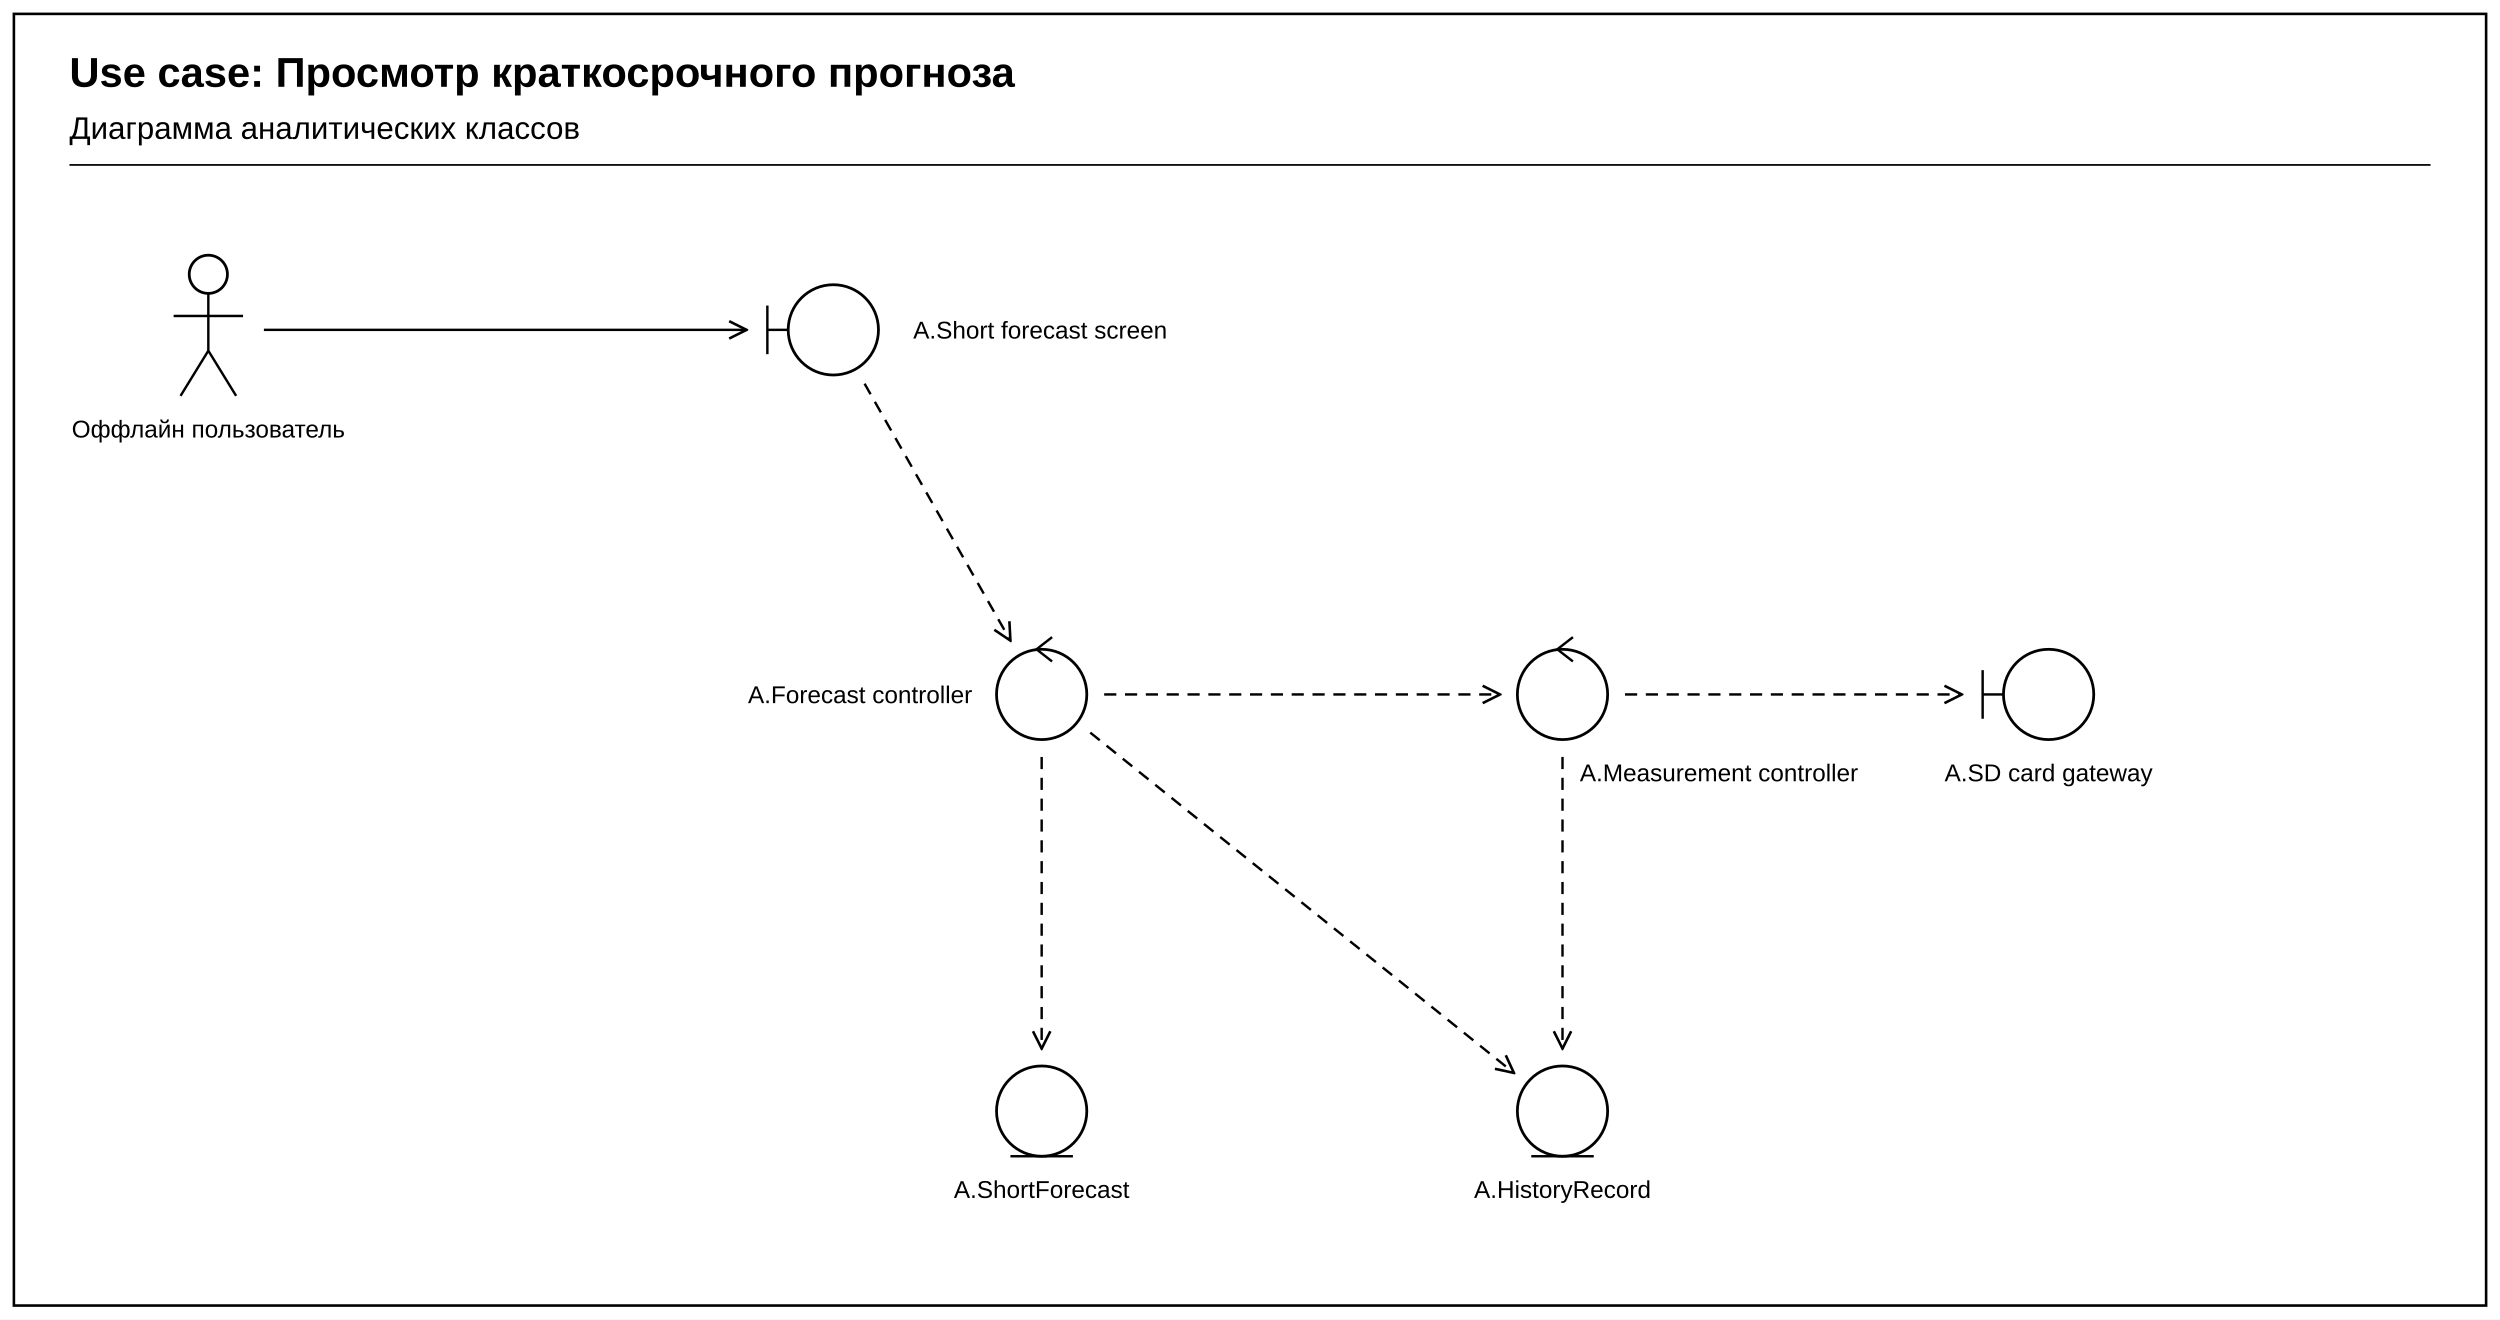
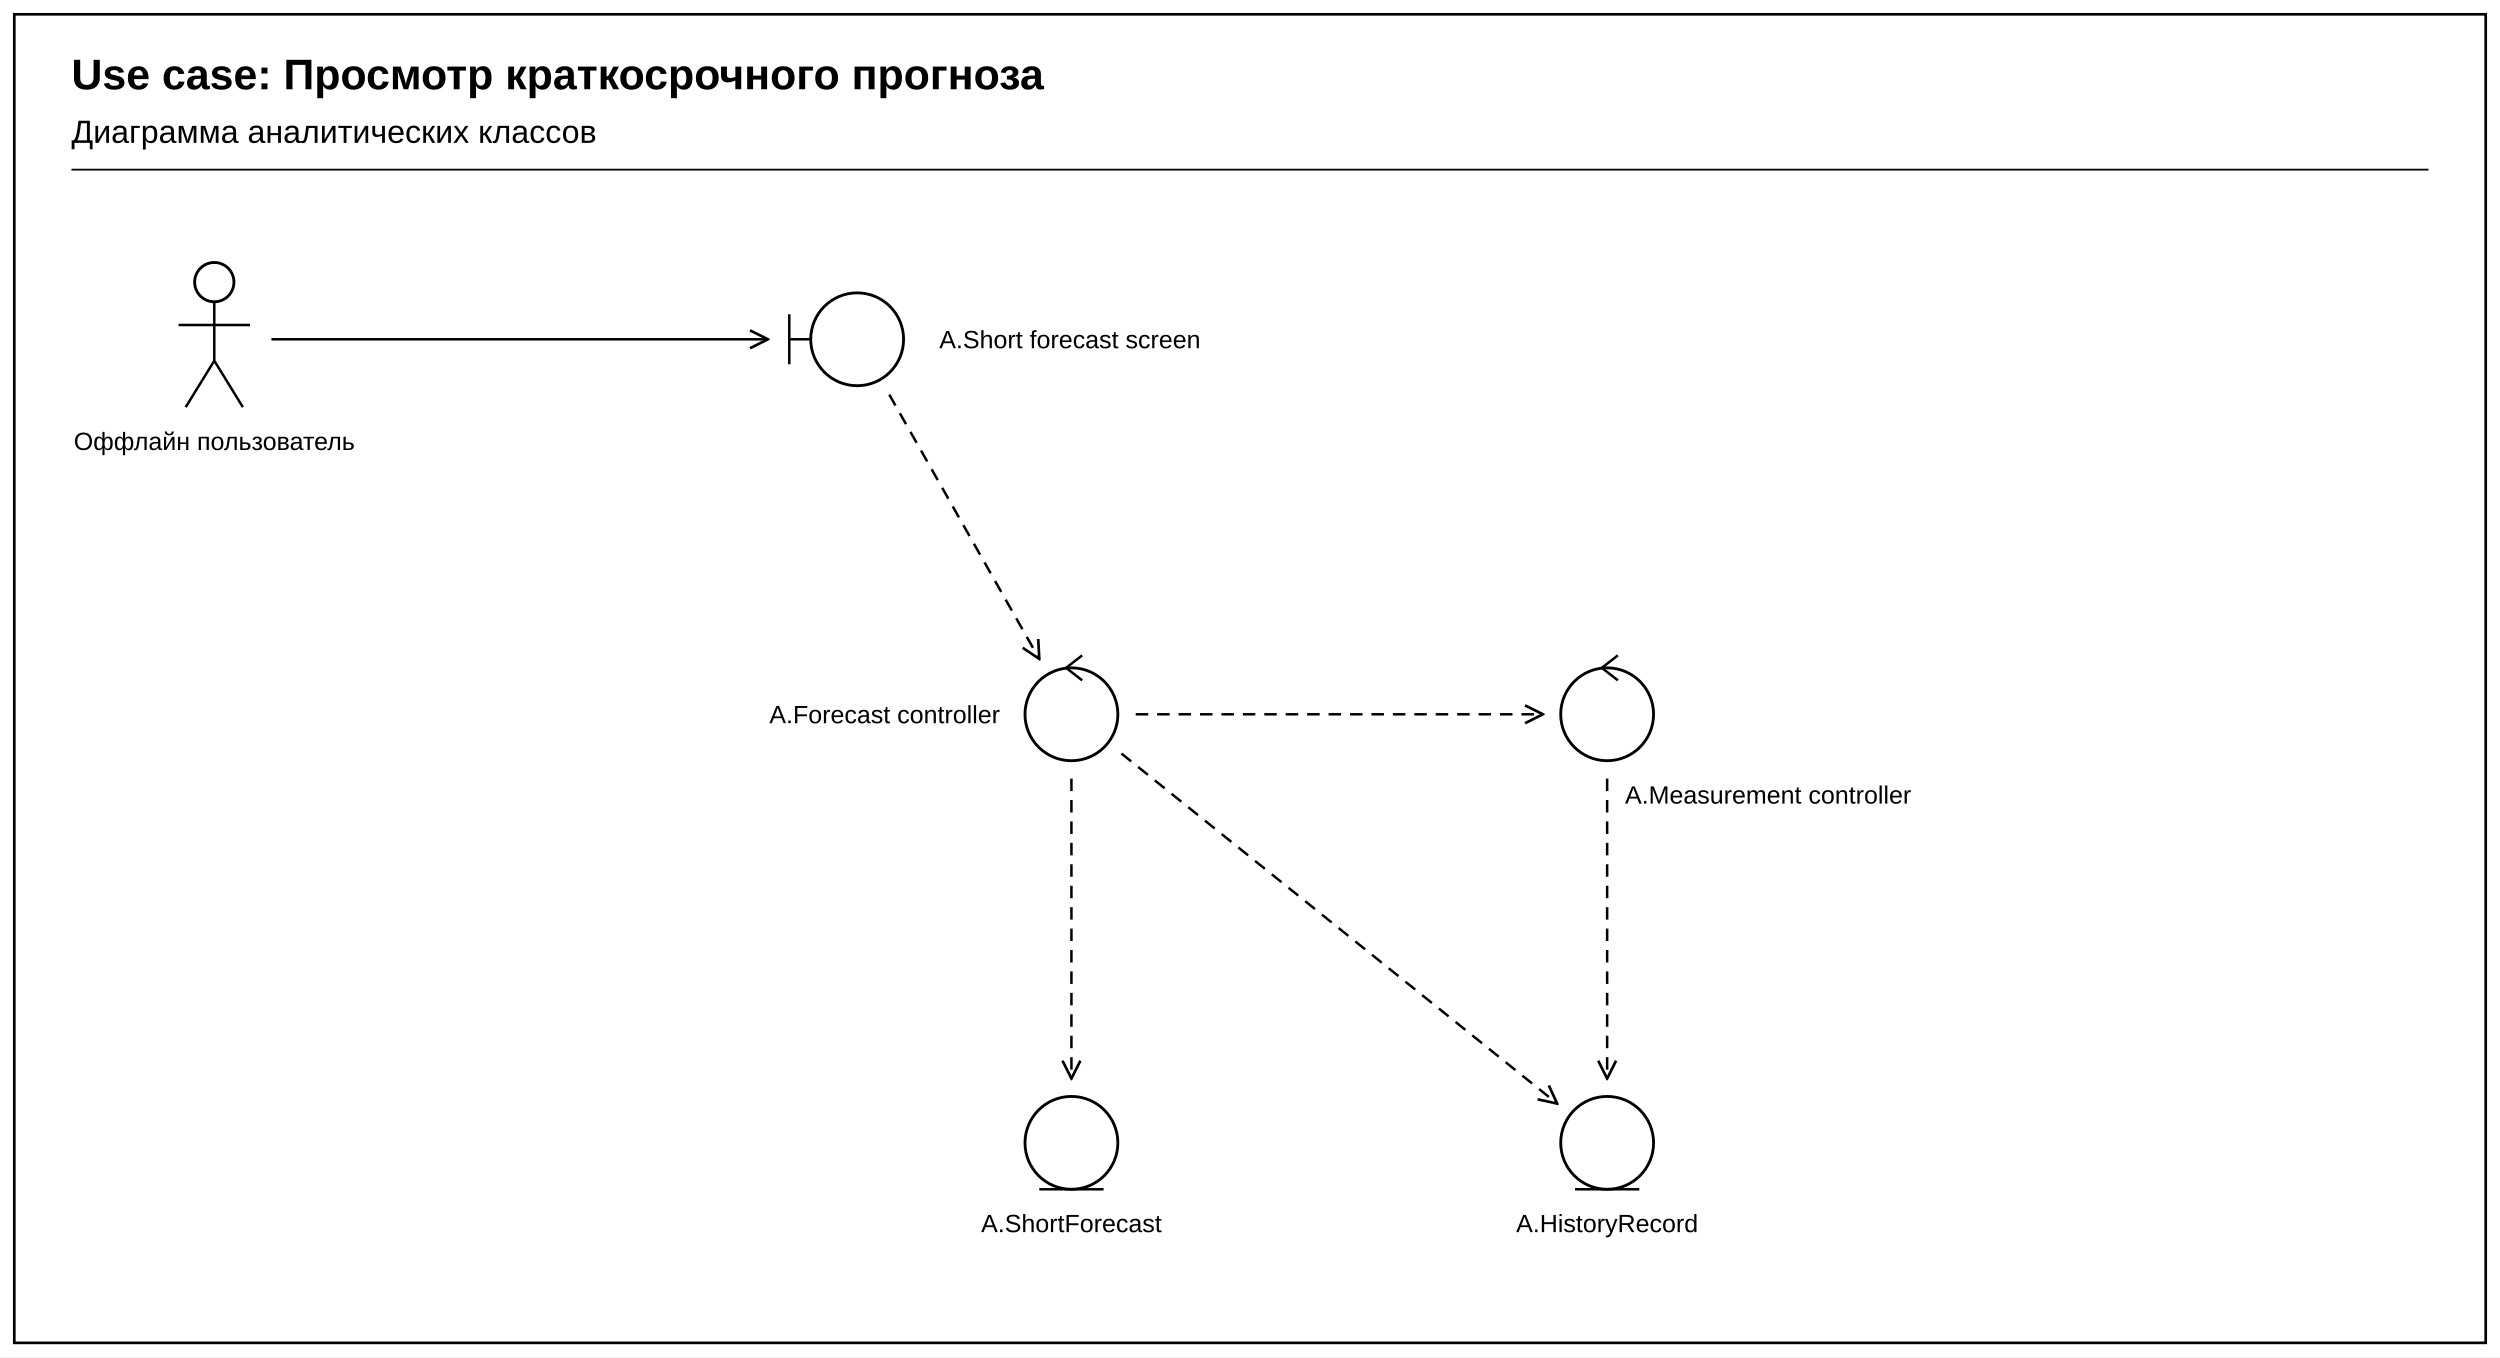
- <svg xmlns="http://www.w3.org/2000/svg" viewBox="0 0 1440 760" width="1440" height="760">
+ <svg xmlns="http://www.w3.org/2000/svg" viewBox="0 0 1400 760" width="1400" height="760">
  <style>.t{font-family:Arial,Helvetica,sans-serif;fill:#000;paint-order:stroke;stroke:#fff;stroke-width:5px;stroke-linejoin:round}.h{font-family:Arial,Helvetica,sans-serif;fill:#000}.s{fill:#fff;stroke:#000;stroke-width:1.6}.l{stroke:#000;stroke-width:1.4;fill:none}.d{stroke:#000;stroke-width:1.4;fill:none;stroke-dasharray:7 5}</style>
  <defs>
    <marker id="o" markerWidth="12" markerHeight="12" refX="11" refY="6" orient="auto" markerUnits="userSpaceOnUse">
      <path d="M1,1 L11,6 L1,11" fill="none" stroke="#000" stroke-width="1.5" />
    </marker>
    <marker id="f" markerWidth="14" markerHeight="12" refX="13" refY="6" orient="auto" markerUnits="userSpaceOnUse">
      <path d="M0,0 L13,6 L0,12 z" fill="#000" />
    </marker>
  </defs>
-   <rect width="1440" height="760" fill="#fff" />
-   <rect x="8" y="8" width="1424" height="744" fill="none" stroke="#000" stroke-width="1.5" />
+   <rect width="1400" height="760" fill="#fff" />
+   <rect x="8" y="8" width="1384" height="744" fill="none" stroke="#000" stroke-width="1.5" />
  <text x="40" y="50" text-anchor="start" font-size="24" font-weight="bold" class="h">Use case: Просмотр краткосрочного прогноза</text>
  <text x="40" y="80" text-anchor="start" font-size="18" class="h">Диаграмма аналитических классов</text>
-   <line x1="40" y1="95" x2="1400" y2="95" stroke="#000" />
+   <line x1="40" y1="95" x2="1360" y2="95" stroke="#000" />
  <line class="l" x1="152" y1="190" x2="430" y2="190" marker-end="url(#o)" />
  <line class="d" x1="498" y1="221" x2="582" y2="369" marker-end="url(#o)" />
  <line class="d" x1="636" y1="400" x2="864" y2="400" marker-end="url(#o)" />
-   <line class="d" x1="936" y1="400" x2="1130" y2="400" marker-end="url(#o)" />
  <line class="d" x1="600" y1="436" x2="600" y2="604" marker-end="url(#o)" />
  <line class="d" x1="628" y1="422" x2="872" y2="618" marker-end="url(#o)" />
  <line class="d" x1="900" y1="436" x2="900" y2="604" marker-end="url(#o)" />
  <circle class="s" cx="120" cy="158" r="11" />
  <path class="l" d="M120,169V202M100,182H140M104,228L120,202L136,228" />
  <text x="120" y="252" text-anchor="middle" font-size="14" class="t">Оффлайн пользователь</text>
  <circle class="s" cx="480" cy="190" r="26" />
  <path class="l" d="M454,190H442M442,176V204" />
  <text x="526" y="195" text-anchor="start" font-size="14" class="t">A.Short forecast screen</text>
  <circle class="s" cx="600" cy="400" r="26" />
  <path class="l" d="M606,367L597,374L606,381" />
  <text x="560" y="405" text-anchor="end" font-size="14" class="t">A.Forecast controller</text>
  <circle class="s" cx="900" cy="400" r="26" />
  <path class="l" d="M906,367L897,374L906,381" />
  <text x="910" y="450" text-anchor="start" font-size="14" class="t">A.Measurement controller</text>
-   <circle class="s" cx="1180" cy="400" r="26" />
-   <path class="l" d="M1154,400H1142M1142,386V414" />
-   <text x="1180" y="450" text-anchor="middle" font-size="14" class="t">A.SD card gateway</text>
  <circle class="s" cx="600" cy="640" r="26" />
  <path class="l" d="M582,666H618" />
  <text x="600" y="690" text-anchor="middle" font-size="14" class="t">A.ShortForecast</text>
  <circle class="s" cx="900" cy="640" r="26" />
  <path class="l" d="M882,666H918" />
  <text x="900" y="690" text-anchor="middle" font-size="14" class="t">A.HistoryRecord</text>
</svg>
